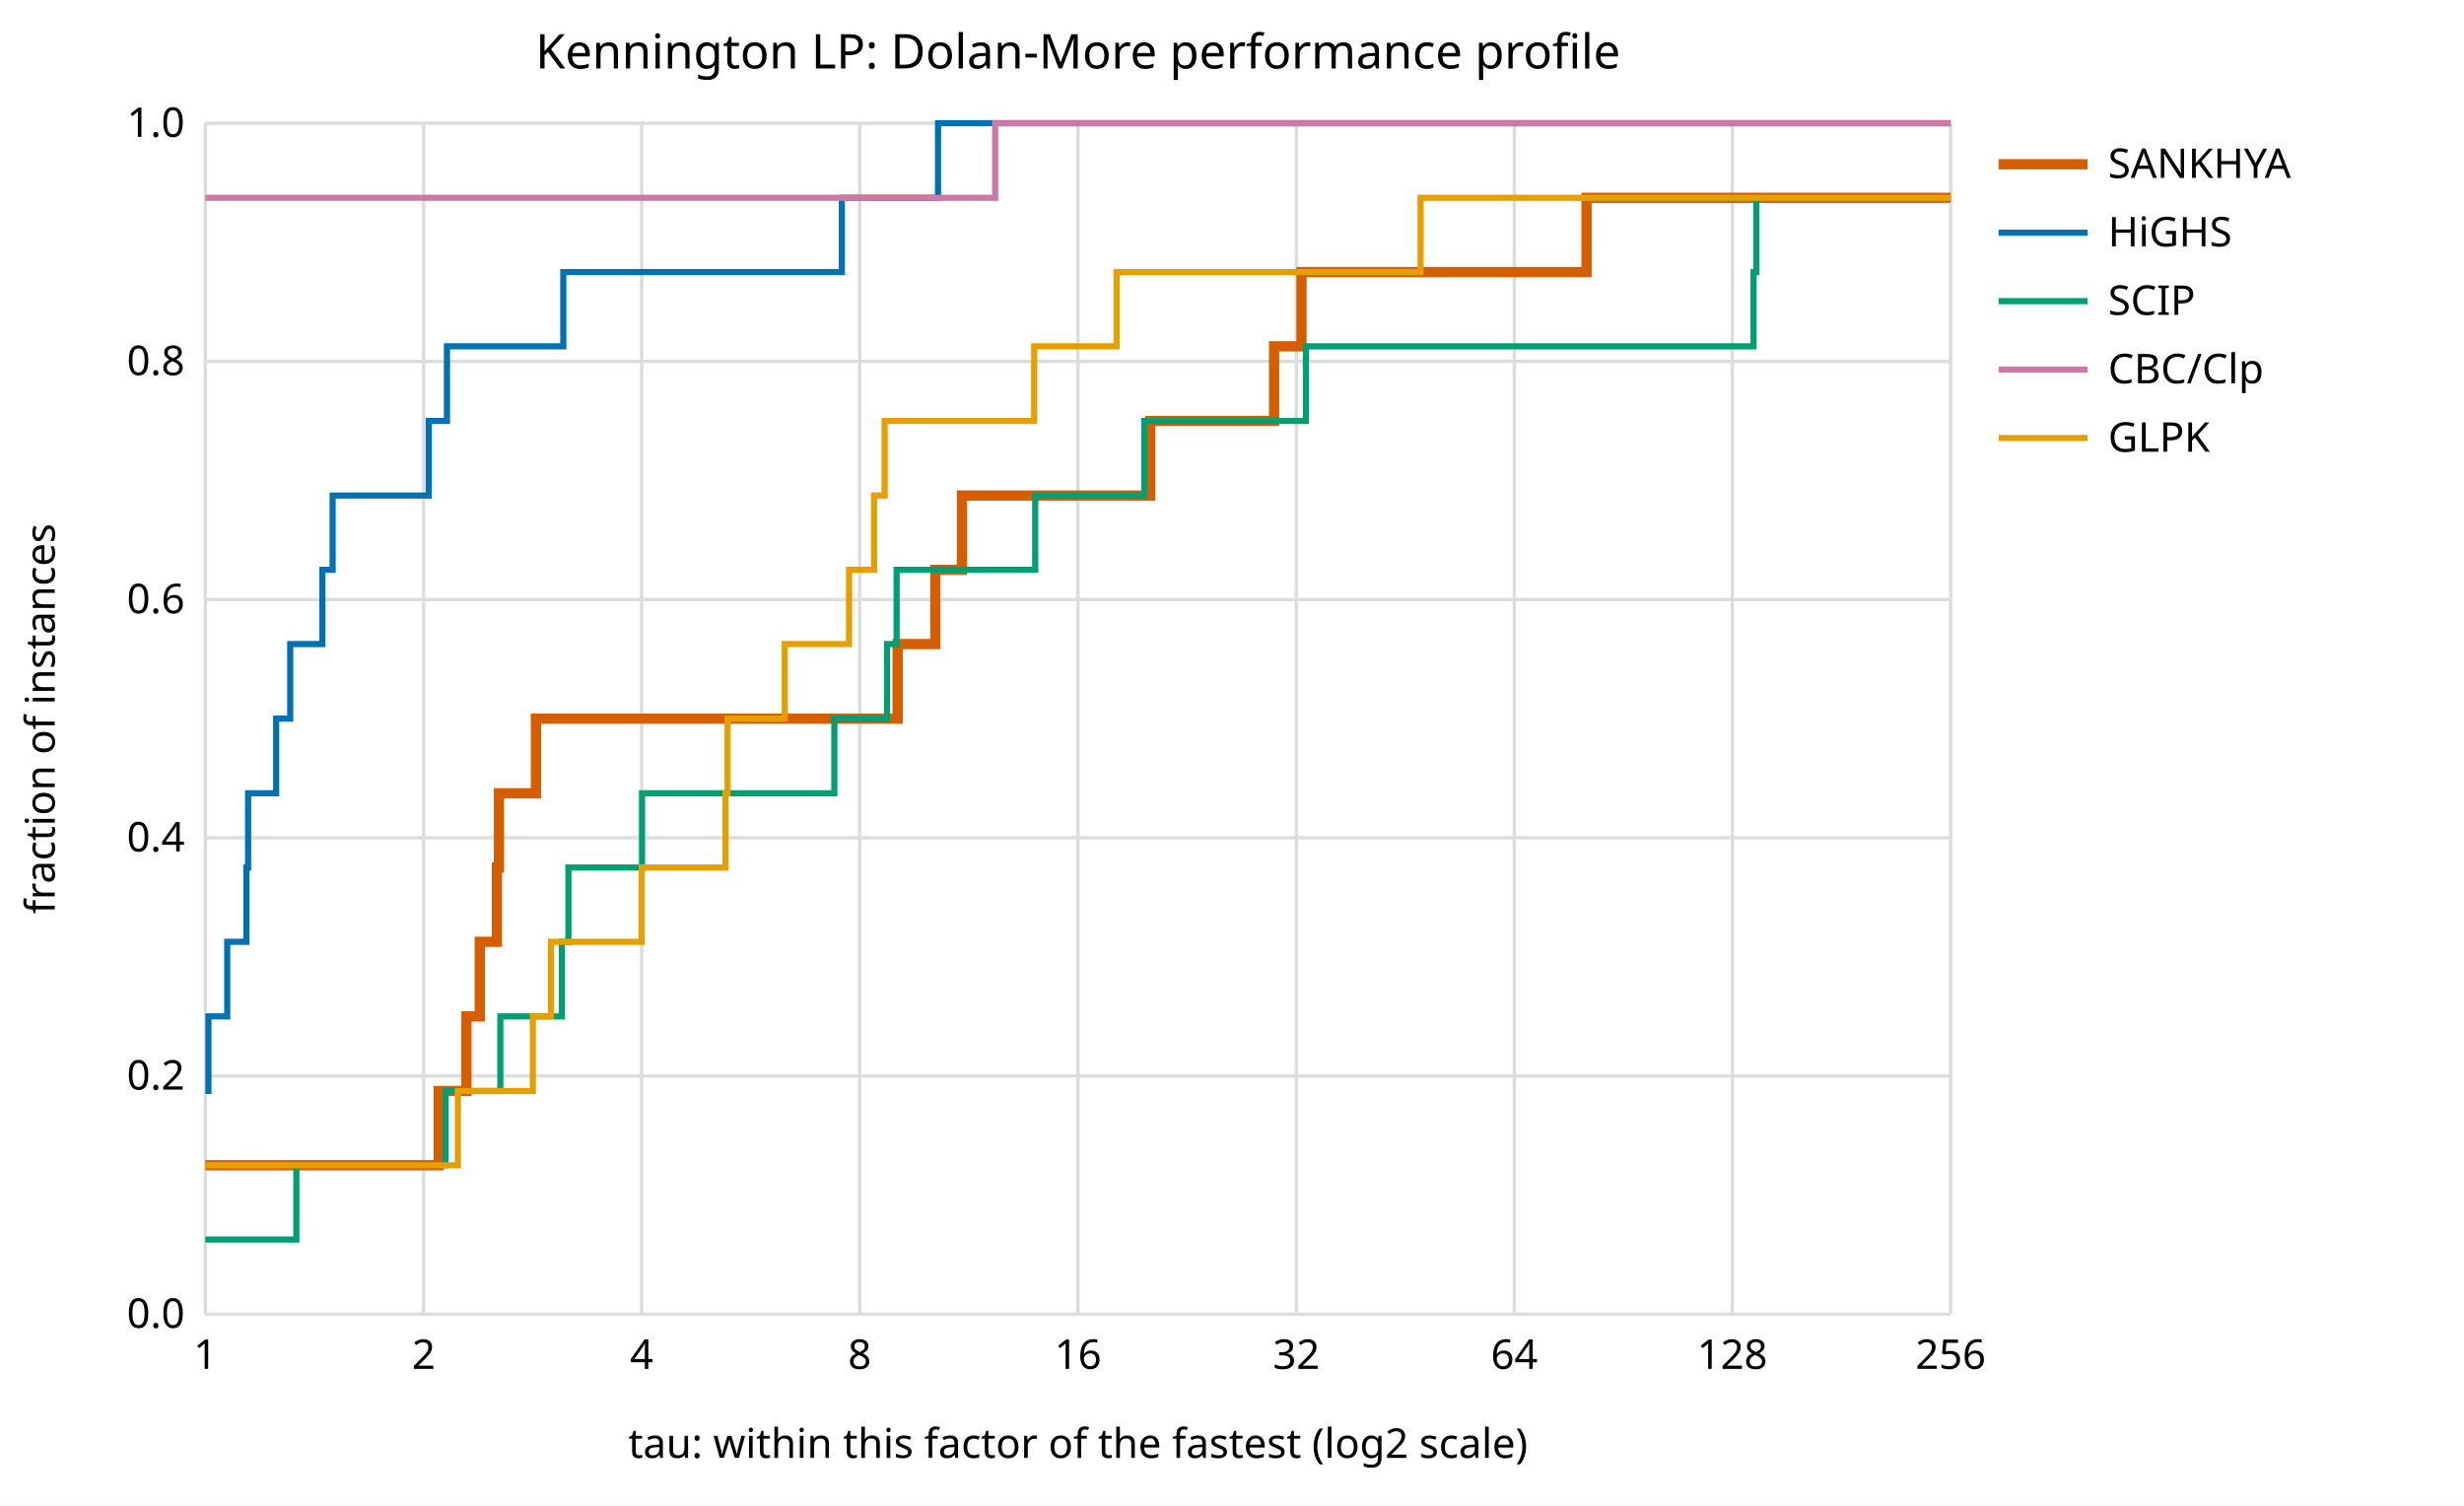
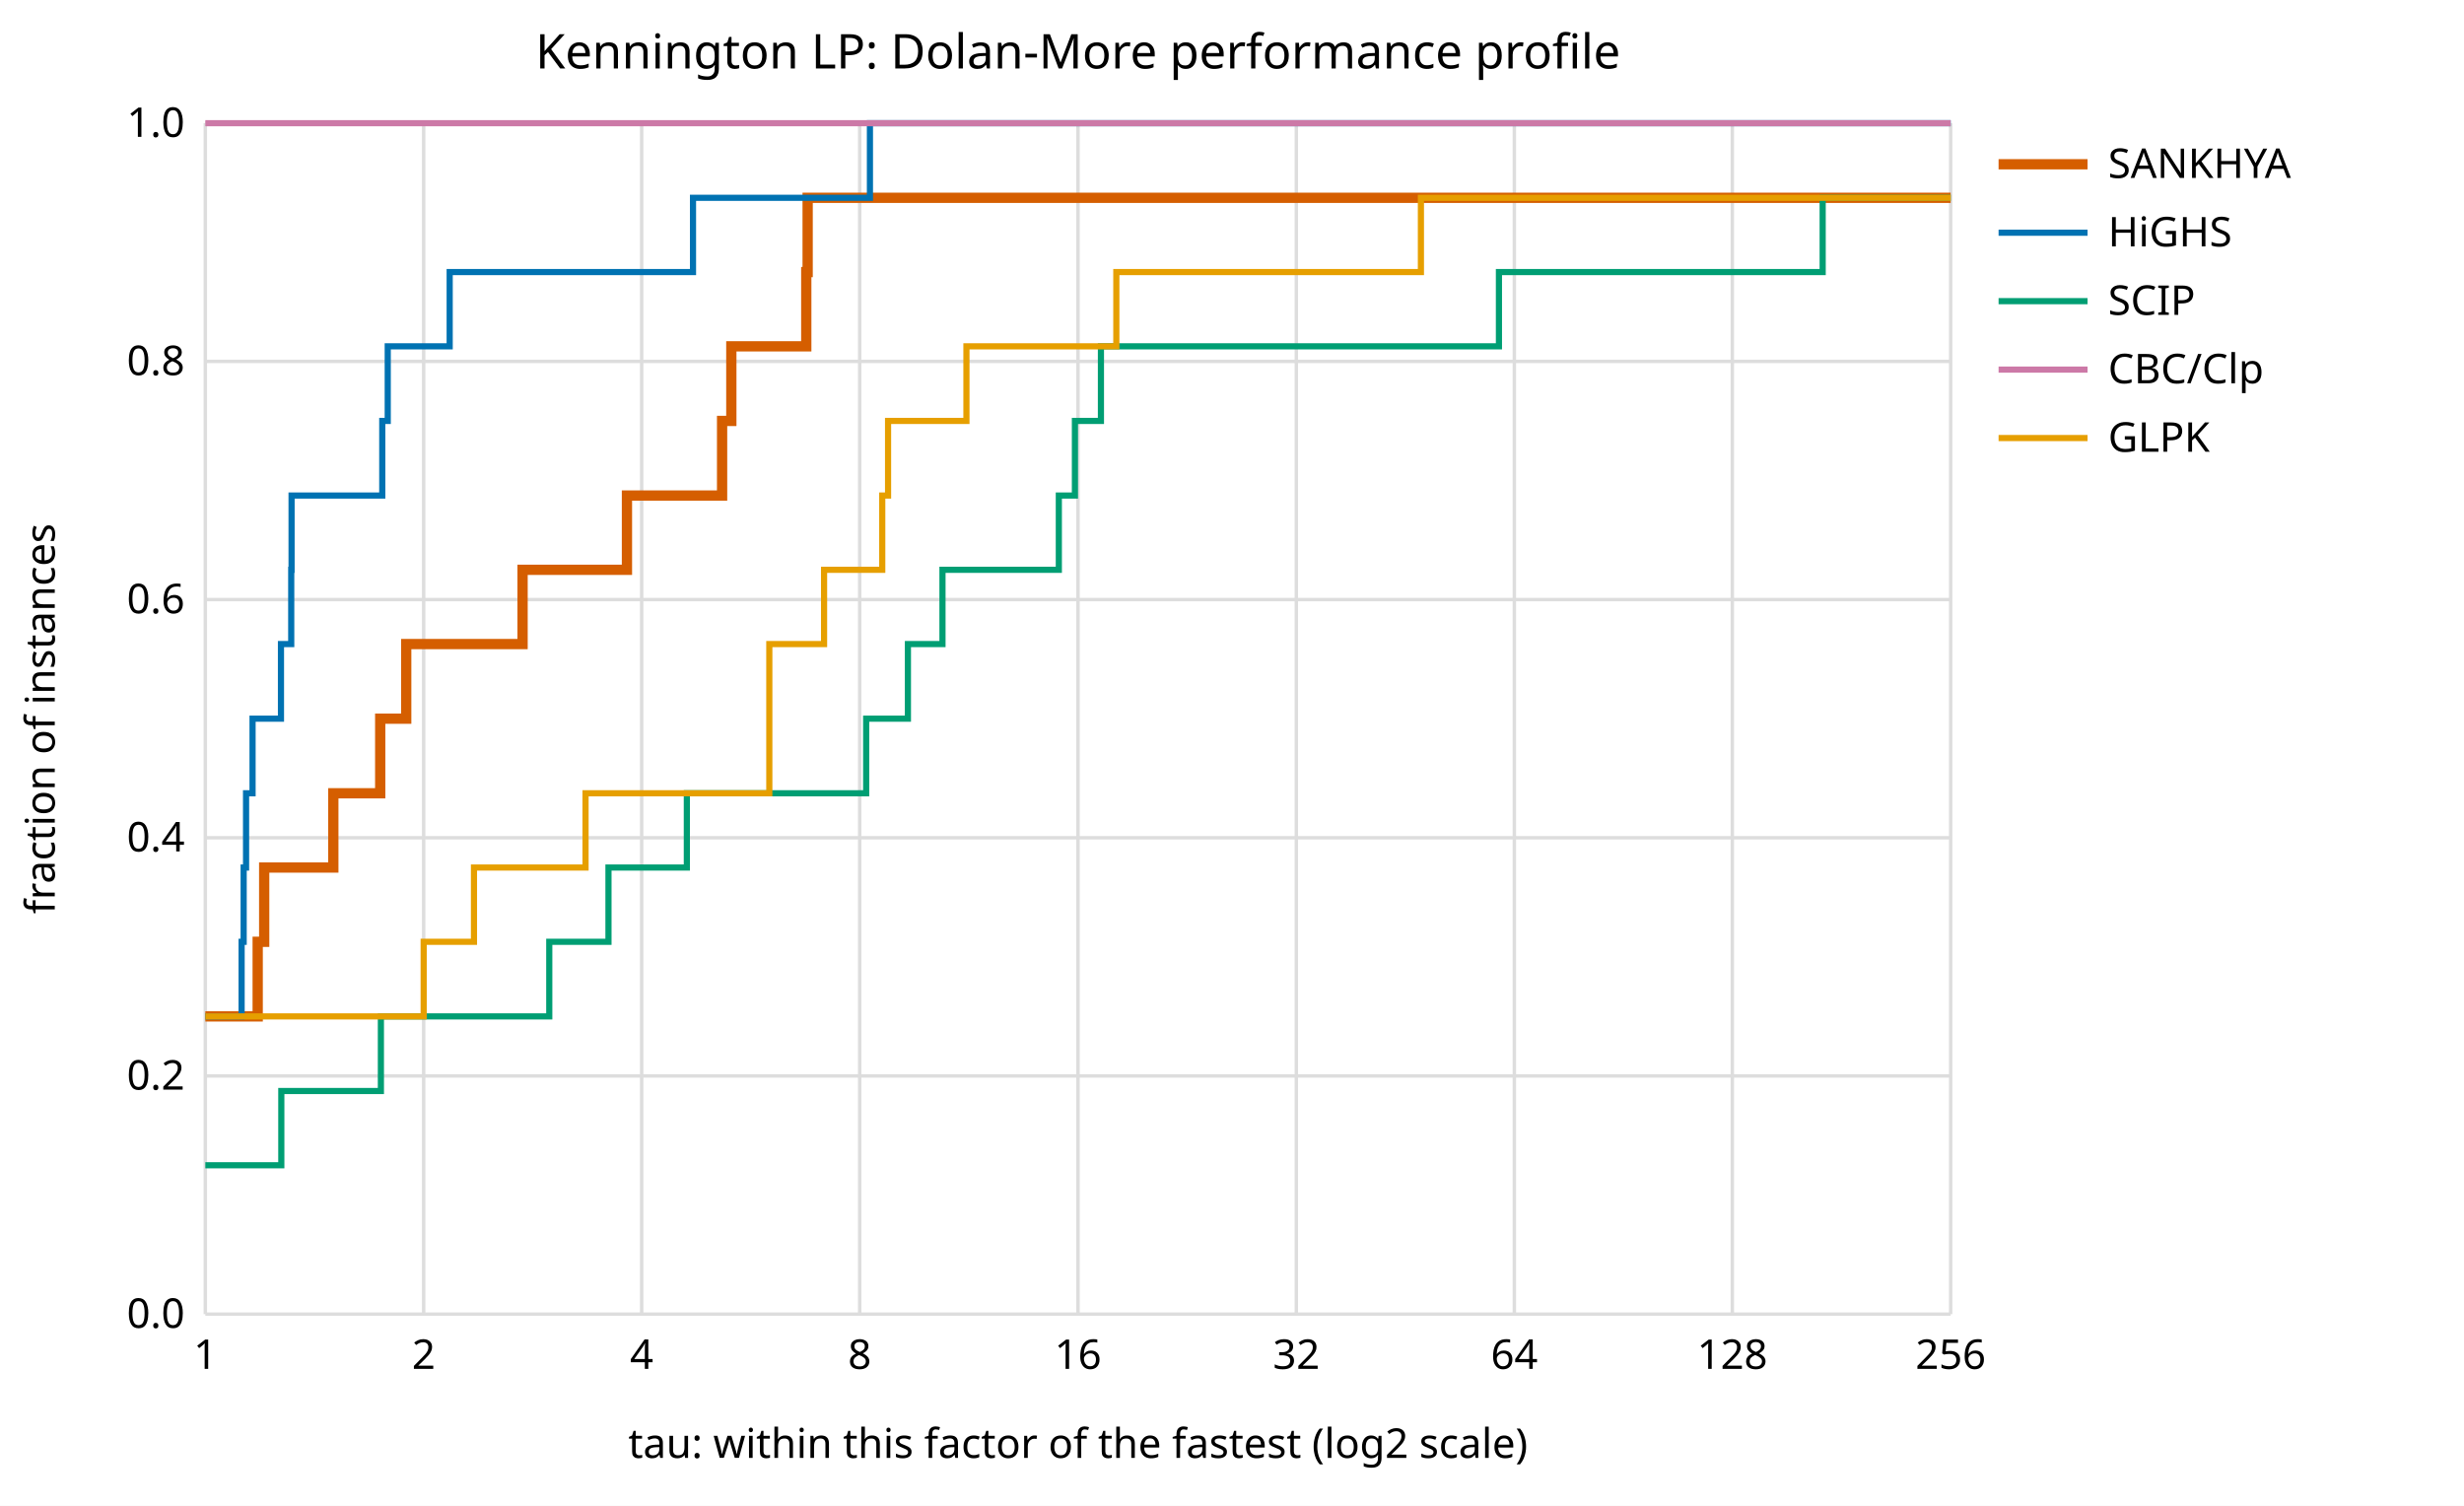
<svg xmlns="http://www.w3.org/2000/svg" width="720" height="440" viewBox="0 0 720 440" font-family="sans-serif" font-size="12">
  <rect width="720" height="440" fill="white" />
  <text x="315" y="20" text-anchor="middle" font-size="14">Kennington LP: Dolan-More performance profile</text>
  <line x1="60.0" y1="36" x2="60.0" y2="384" stroke="#ddd" />
  <text x="60.0" y="400" text-anchor="middle">1</text>
  <line x1="123.8" y1="36" x2="123.8" y2="384" stroke="#ddd" />
  <text x="123.8" y="400" text-anchor="middle">2</text>
  <line x1="187.5" y1="36" x2="187.5" y2="384" stroke="#ddd" />
  <text x="187.5" y="400" text-anchor="middle">4</text>
  <line x1="251.2" y1="36" x2="251.2" y2="384" stroke="#ddd" />
  <text x="251.2" y="400" text-anchor="middle">8</text>
  <line x1="315.0" y1="36" x2="315.0" y2="384" stroke="#ddd" />
  <text x="315.0" y="400" text-anchor="middle">16</text>
  <line x1="378.8" y1="36" x2="378.8" y2="384" stroke="#ddd" />
  <text x="378.8" y="400" text-anchor="middle">32</text>
  <line x1="442.5" y1="36" x2="442.5" y2="384" stroke="#ddd" />
  <text x="442.5" y="400" text-anchor="middle">64</text>
  <line x1="506.2" y1="36" x2="506.2" y2="384" stroke="#ddd" />
  <text x="506.2" y="400" text-anchor="middle">128</text>
  <line x1="570.0" y1="36" x2="570.0" y2="384" stroke="#ddd" />
  <text x="570.0" y="400" text-anchor="middle">256</text>
  <line x1="60" y1="384.0" x2="570" y2="384.0" stroke="#ddd" />
  <text x="54" y="388.0" text-anchor="end">0.0</text>
  <line x1="60" y1="314.4" x2="570" y2="314.4" stroke="#ddd" />
  <text x="54" y="318.4" text-anchor="end">0.2</text>
  <line x1="60" y1="244.8" x2="570" y2="244.8" stroke="#ddd" />
  <text x="54" y="248.8" text-anchor="end">0.4</text>
  <line x1="60" y1="175.2" x2="570" y2="175.2" stroke="#ddd" />
  <text x="54" y="179.2" text-anchor="end">0.6</text>
  <line x1="60" y1="105.6" x2="570" y2="105.6" stroke="#ddd" />
  <text x="54" y="109.6" text-anchor="end">0.8</text>
  <line x1="60" y1="36.0" x2="570" y2="36.0" stroke="#ddd" />
  <text x="54" y="40.0" text-anchor="end">1.0</text>
  <text x="315" y="426" text-anchor="middle">tau: within this factor of the fastest (log2 scale)</text>
  <text x="16" y="210" text-anchor="middle" transform="rotate(-90 16 210)">fraction of instances</text>
-   <polyline points="60.0,340.5 60.0,340.5 60.0,340.5 60.0,340.5 60.0,340.5 128.2,340.5 128.2,318.8 136.3,318.8 136.3,297.0 140.2,297.0 140.2,275.2 145.2,275.2 145.2,253.5 145.8,253.5 145.8,231.8 156.6,231.8 156.6,210.0 262.3,210.0 262.3,188.2 273.3,188.2 273.3,166.5 281.1,166.5 281.1,144.8 336.1,144.8 336.1,123.0 372.3,123.0 372.3,101.2 380.3,101.2 380.3,79.5 463.6,79.5 463.6,57.8 570.0,57.8" fill="none" stroke="#D55E00" stroke-width="3" />
+   <polyline points="60.0,297.0 60.0,297.0 60.0,297.0 60.0,297.0 60.0,297.0 60.0,297.0 60.0,297.0 60.0,297.0 60.0,297.0 75.3,297.0 75.3,275.2 77.2,275.2 77.2,253.5 97.4,253.5 97.4,231.8 111.1,231.8 111.1,210.0 118.7,210.0 118.7,188.2 152.7,188.2 152.7,166.5 183.2,166.5 183.2,144.8 211.0,144.8 211.0,123.0 213.7,123.0 213.7,101.2 235.6,101.2 235.6,79.5 236.0,79.5 236.0,57.8 570.0,57.8" fill="none" stroke="#D55E00" stroke-width="3" />
  <line x1="584" y1="48" x2="610" y2="48" stroke="#D55E00" stroke-width="3" />
  <text x="616" y="52">SANKHYA</text>
-   <polyline points="60.0,318.8 60.0,318.8 60.0,318.8 60.0,318.8 60.0,318.8 60.0,318.8 60.0,318.8 60.9,318.8 60.9,297.0 66.4,297.0 66.4,275.2 72.0,275.2 72.0,253.5 72.5,253.5 72.5,231.8 80.7,231.8 80.7,210.0 84.8,210.0 84.8,188.2 94.2,188.2 94.2,166.5 97.2,166.5 97.2,144.8 125.3,144.8 125.3,123.0 130.6,123.0 130.6,101.2 164.6,101.2 164.6,79.5 246.0,79.5 246.0,57.8 274.1,57.8 274.1,36.0 570.0,36.0" fill="none" stroke="#0072B2" stroke-width="1.8" />
+   <polyline points="60.0,297.0 60.0,297.0 60.0,297.0 60.0,297.0 60.0,297.0 60.0,297.0 60.0,297.0 60.0,297.0 60.0,297.0 70.6,297.0 70.6,275.2 71.2,275.2 71.2,253.5 71.9,253.5 71.9,231.8 73.8,231.8 73.8,210.0 82.1,210.0 82.1,188.2 85.1,188.2 85.1,166.5 85.2,166.5 85.2,144.8 111.7,144.8 111.7,123.0 113.3,123.0 113.3,101.2 131.4,101.2 131.4,79.5 202.5,79.5 202.5,57.8 254.2,57.8 254.2,36.0 570.0,36.0" fill="none" stroke="#0072B2" stroke-width="1.8" />
  <line x1="584" y1="68" x2="610" y2="68" stroke="#0072B2" stroke-width="1.8" />
  <text x="616" y="72">HiGHS</text>
-   <polyline points="60.0,362.2 60.0,362.2 60.0,362.2 86.6,362.2 86.6,340.5 130.2,340.5 130.2,318.8 146.2,318.8 146.2,297.0 164.2,297.0 164.2,275.2 166.1,275.2 166.1,253.5 187.6,253.5 187.6,231.8 243.8,231.8 243.8,210.0 259.2,210.0 259.2,188.2 262.0,188.2 262.0,166.5 302.5,166.5 302.5,144.8 334.4,144.8 334.4,123.0 381.6,123.0 381.6,101.2 512.4,101.2 512.4,79.5 513.2,79.5 513.2,57.8 570.0,57.8" fill="none" stroke="#009E73" stroke-width="1.8" />
+   <polyline points="60.0,340.5 60.0,340.5 60.0,340.5 60.0,340.5 60.0,340.5 82.2,340.5 82.2,318.8 111.3,318.8 111.3,297.0 160.5,297.0 160.5,275.2 177.8,275.2 177.8,253.5 200.7,253.5 200.7,231.8 253.1,231.8 253.1,210.0 265.3,210.0 265.3,188.2 275.4,188.2 275.4,166.5 309.4,166.5 309.4,144.8 314.1,144.8 314.1,123.0 321.7,123.0 321.7,101.2 438.0,101.2 438.0,79.5 532.6,79.5 532.6,57.8 570.0,57.8" fill="none" stroke="#009E73" stroke-width="1.8" />
  <line x1="584" y1="88" x2="610" y2="88" stroke="#009E73" stroke-width="1.8" />
  <text x="616" y="92">SCIP</text>
-   <polyline points="60.0,57.8 60.0,57.8 60.0,57.8 60.0,57.8 60.0,57.8 60.0,57.8 60.0,57.8 60.0,57.8 60.0,57.8 60.0,57.8 60.0,57.8 60.0,57.8 60.0,57.8 60.0,57.8 60.0,57.8 60.0,57.8 60.0,57.8 60.0,57.8 60.0,57.8 60.0,57.8 60.0,57.8 60.0,57.8 60.0,57.8 60.0,57.8 60.0,57.8 60.0,57.8 60.0,57.8 60.0,57.8 60.0,57.8 60.0,57.8 60.0,57.8 290.8,57.8 290.8,36.0 570.0,36.0" fill="none" stroke="#CC79A7" stroke-width="1.8" />
+   <polyline points="60.0,36.0 60.0,36.0 60.0,36.0 60.0,36.0 60.0,36.0 60.0,36.0 60.0,36.0 60.0,36.0 60.0,36.0 60.0,36.0 60.0,36.0 60.0,36.0 60.0,36.0 60.0,36.0 60.0,36.0 60.0,36.0 60.0,36.0 60.0,36.0 60.0,36.0 60.0,36.0 60.0,36.0 60.0,36.0 60.0,36.0 60.0,36.0 60.0,36.0 60.0,36.0 60.0,36.0 60.0,36.0 60.0,36.0 60.0,36.0 60.0,36.0 60.0,36.0 60.0,36.0 570.0,36.0" fill="none" stroke="#CC79A7" stroke-width="1.8" />
  <line x1="584" y1="108" x2="610" y2="108" stroke="#CC79A7" stroke-width="1.8" />
  <text x="616" y="112">CBC/Clp</text>
-   <polyline points="60.0,340.5 60.0,340.5 60.0,340.5 60.0,340.5 60.0,340.5 133.8,340.5 133.8,318.8 155.7,318.8 155.7,297.0 161.0,297.0 161.0,275.2 187.5,275.2 187.5,253.5 212.0,253.5 212.0,231.8 212.6,231.8 212.6,210.0 229.3,210.0 229.3,188.2 248.1,188.2 248.1,166.5 255.4,166.5 255.4,144.8 258.5,144.8 258.5,123.0 302.2,123.0 302.2,101.2 326.3,101.2 326.3,79.5 415.1,79.5 415.1,57.8 570.0,57.8" fill="none" stroke="#E69F00" stroke-width="1.8" />
+   <polyline points="60.0,297.0 60.0,297.0 60.0,297.0 60.0,297.0 60.0,297.0 60.0,297.0 60.0,297.0 60.0,297.0 60.0,297.0 123.8,297.0 123.8,275.2 138.5,275.2 138.5,253.5 171.1,253.5 171.1,231.8 224.8,231.8 224.8,210.0 224.8,210.0 224.8,188.2 240.8,188.2 240.8,166.5 257.8,166.5 257.8,144.8 259.5,144.8 259.5,123.0 282.4,123.0 282.4,101.2 326.2,101.2 326.2,79.5 415.2,79.5 415.2,57.8 570.0,57.8" fill="none" stroke="#E69F00" stroke-width="1.8" />
  <line x1="584" y1="128" x2="610" y2="128" stroke="#E69F00" stroke-width="1.8" />
  <text x="616" y="132">GLPK</text>
</svg>
